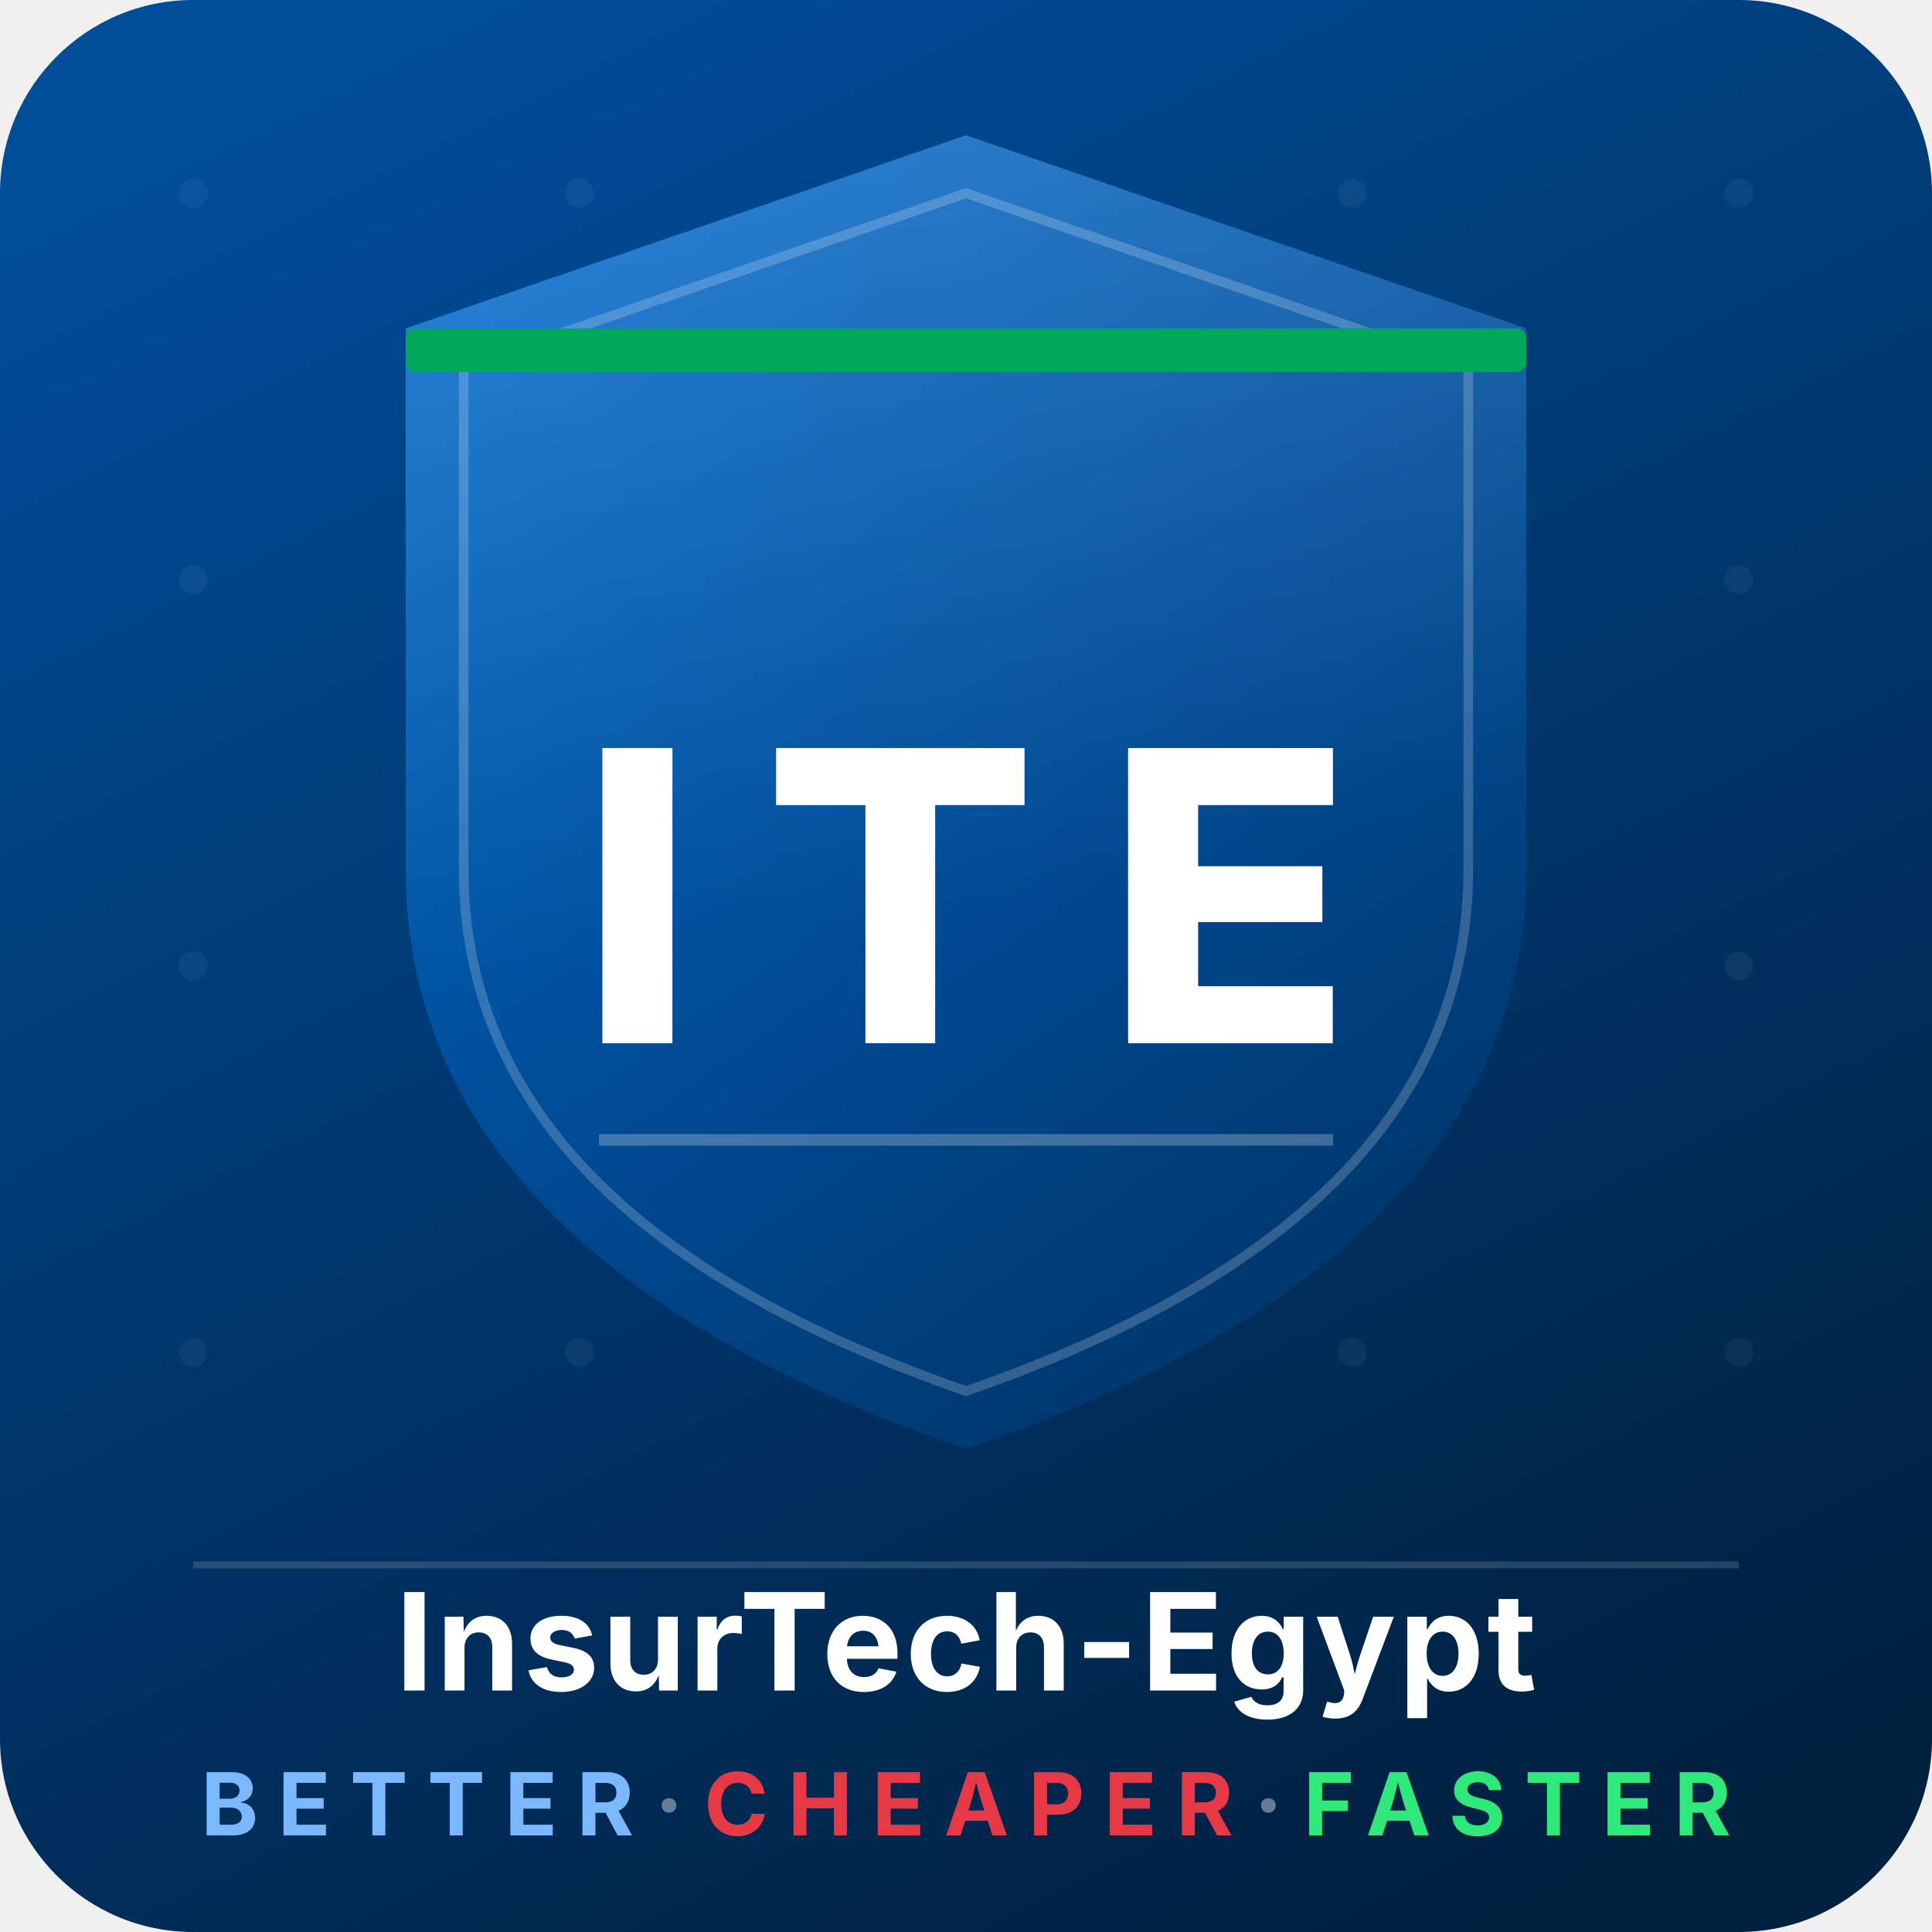
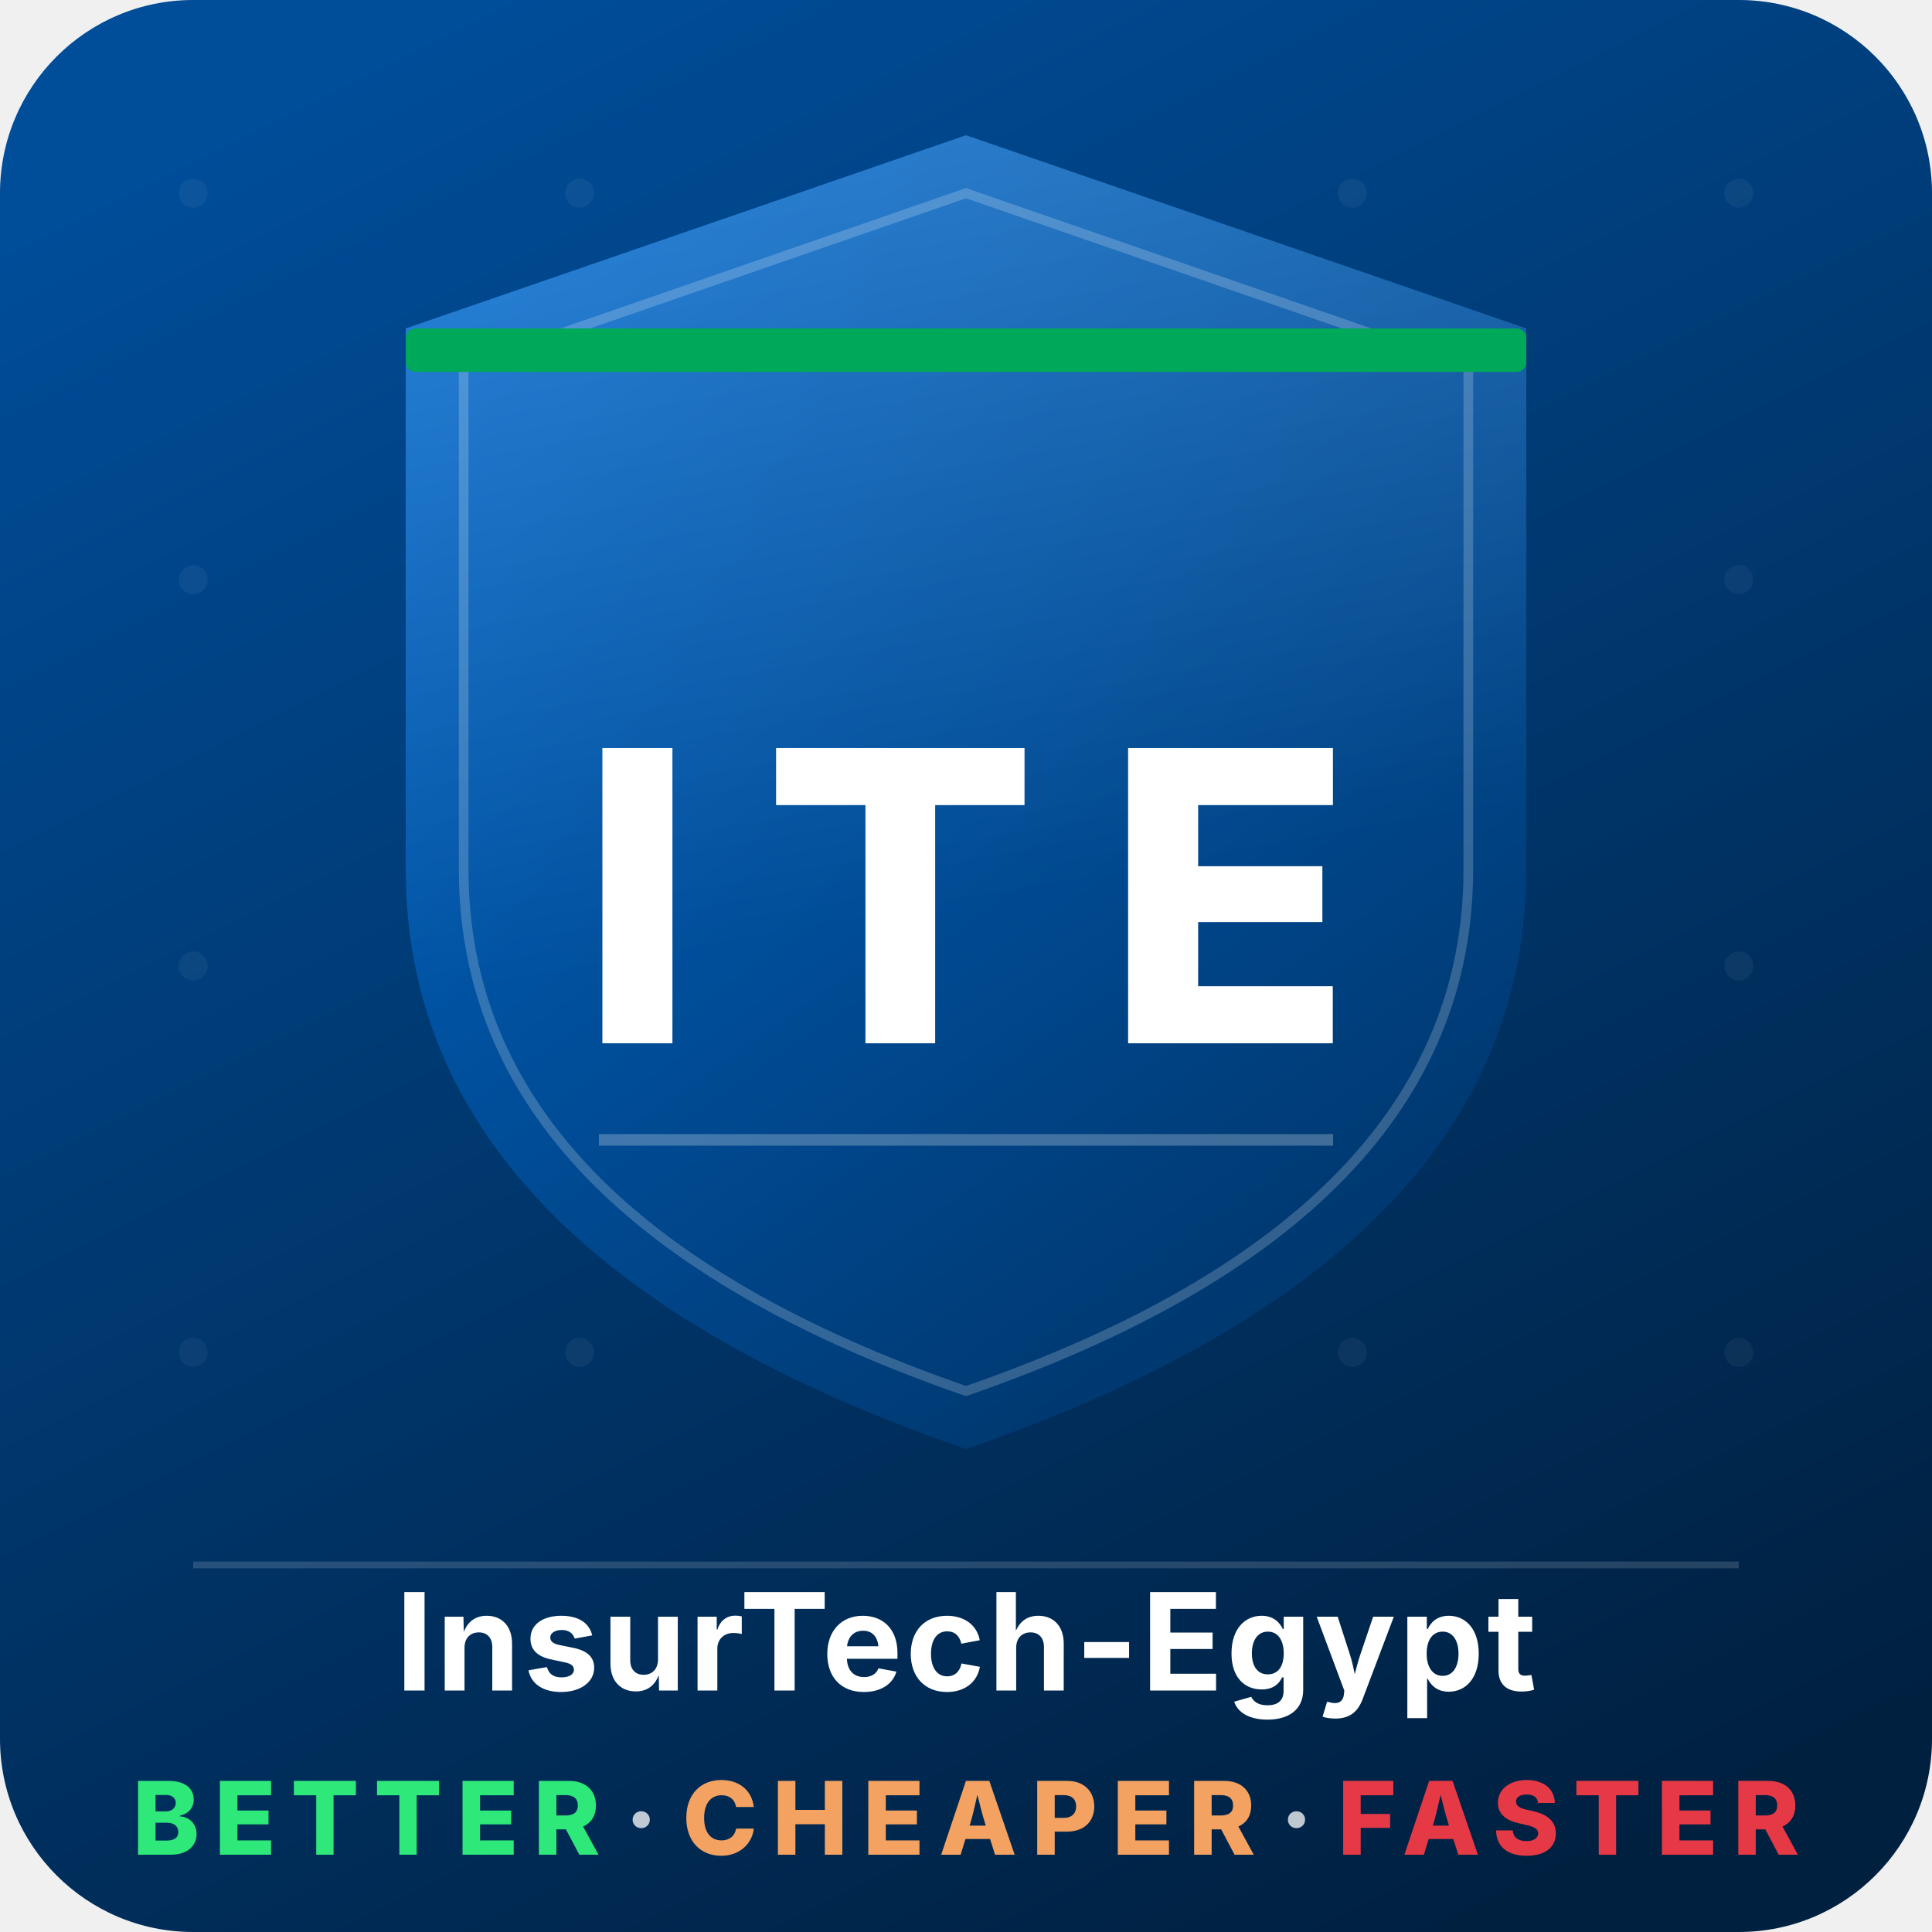
<svg xmlns="http://www.w3.org/2000/svg" viewBox="0 0 200 200" width="200" height="200">
  <defs>
    <linearGradient id="bg" x1="25%" y1="0%" x2="75%" y2="100%">
      <stop offset="0%" stop-color="#004d99" />
      <stop offset="100%" stop-color="#002040" />
    </linearGradient>
    <linearGradient id="sg" x1="20%" y1="0%" x2="80%" y2="100%">
      <stop offset="0%" stop-color="#0068cc" />
      <stop offset="100%" stop-color="#003366" />
    </linearGradient>
    <linearGradient id="sh" x1="0%" y1="0%" x2="10%" y2="65%">
      <stop offset="0%" stop-color="white" stop-opacity="0.18" />
      <stop offset="100%" stop-color="white" stop-opacity="0" />
    </linearGradient>
    <clipPath id="rc">
      <rect width="200" height="200" rx="20" ry="20" />
    </clipPath>
    <style>.lf{font-family:'Inter','Roboto',Arial,sans-serif;}</style>
  </defs>
  <rect width="200" height="200" rx="20" ry="20" fill="url(#bg)" />
  <g opacity="0.05" clip-path="url(#rc)">
    <circle cx="20" cy="20" r="1.5" fill="white" />
    <circle cx="60" cy="20" r="1.5" fill="white" />
    <circle cx="100" cy="20" r="1.5" fill="white" />
    <circle cx="140" cy="20" r="1.5" fill="white" />
    <circle cx="180" cy="20" r="1.5" fill="white" />
    <circle cx="20" cy="60" r="1.5" fill="white" />
    <circle cx="60" cy="60" r="1.5" fill="white" />
    <circle cx="100" cy="60" r="1.5" fill="white" />
    <circle cx="140" cy="60" r="1.5" fill="white" />
    <circle cx="180" cy="60" r="1.5" fill="white" />
    <circle cx="20" cy="100" r="1.5" fill="white" />
    <circle cx="60" cy="100" r="1.5" fill="white" />
    <circle cx="100" cy="100" r="1.5" fill="white" />
    <circle cx="140" cy="100" r="1.5" fill="white" />
    <circle cx="180" cy="100" r="1.5" fill="white" />
    <circle cx="20" cy="140" r="1.5" fill="white" />
    <circle cx="60" cy="140" r="1.5" fill="white" />
    <circle cx="100" cy="140" r="1.5" fill="white" />
    <circle cx="140" cy="140" r="1.5" fill="white" />
    <circle cx="180" cy="140" r="1.5" fill="white" />
  </g>
  <path d="M100 14 L158 34 L158 90 Q158 130 100 150 Q42 130 42 90 L42 34 Z" fill="url(#sg)" clip-path="url(#rc)" />
  <path d="M100 14 L158 34 L158 90 Q158 130 100 150 Q42 130 42 90 L42 34 Z" fill="url(#sh)" clip-path="url(#rc)" />
  <path d="M100 20 L152 38 L152 90 Q152 126 100 144 Q48 126 48 90 L48 38 Z" fill="none" stroke="white" stroke-width="1" opacity="0.2" />
  <rect x="42" y="34" width="116" height="4.5" fill="#00A859" rx="1" />
  <text x="100" y="108" class="lf" font-size="42" font-weight="800" fill="white" text-anchor="middle" letter-spacing="7">ITE</text>
  <line x1="62" y1="118" x2="138" y2="118" stroke="white" stroke-width="1.2" opacity="0.25" />
  <line x1="20" y1="162" x2="180" y2="162" stroke="white" stroke-width="0.7" opacity="0.15" />
  <text x="100" y="175" class="lf" font-size="14" font-weight="700" fill="white" text-anchor="middle" letter-spacing="0.3">InsurTech-Egypt</text>
-   <text x="100" y="190" class="lf" font-size="9" font-weight="700" text-anchor="middle" letter-spacing="2">
-     <tspan fill="#7BB8FF" font-weight="700">BETTER</tspan>
-     <tspan fill="rgba(255,255,255,0.4)" font-weight="700"> · </tspan>
-     <tspan fill="#E63946" font-weight="700">CHEAPER</tspan>
-     <tspan fill="rgba(255,255,255,0.4)" font-weight="700"> · </tspan>
-     <tspan fill="#2EE87A" font-weight="700">FASTER</tspan>
+   <text x="100" y="192" class="lf" font-size="10.5" font-weight="700" text-anchor="middle" letter-spacing="1.5">
+     <tspan fill="#2EE87A" font-weight="800">BETTER</tspan>
+     <tspan fill="rgba(255,255,255,0.75)" font-weight="700"> · </tspan>
+     <tspan fill="#F4A261" font-weight="800">CHEAPER</tspan>
+     <tspan fill="rgba(255,255,255,0.75)" font-weight="700"> · </tspan>
+     <tspan fill="#E63946" font-weight="800">FASTER</tspan>
  </text>
</svg>
